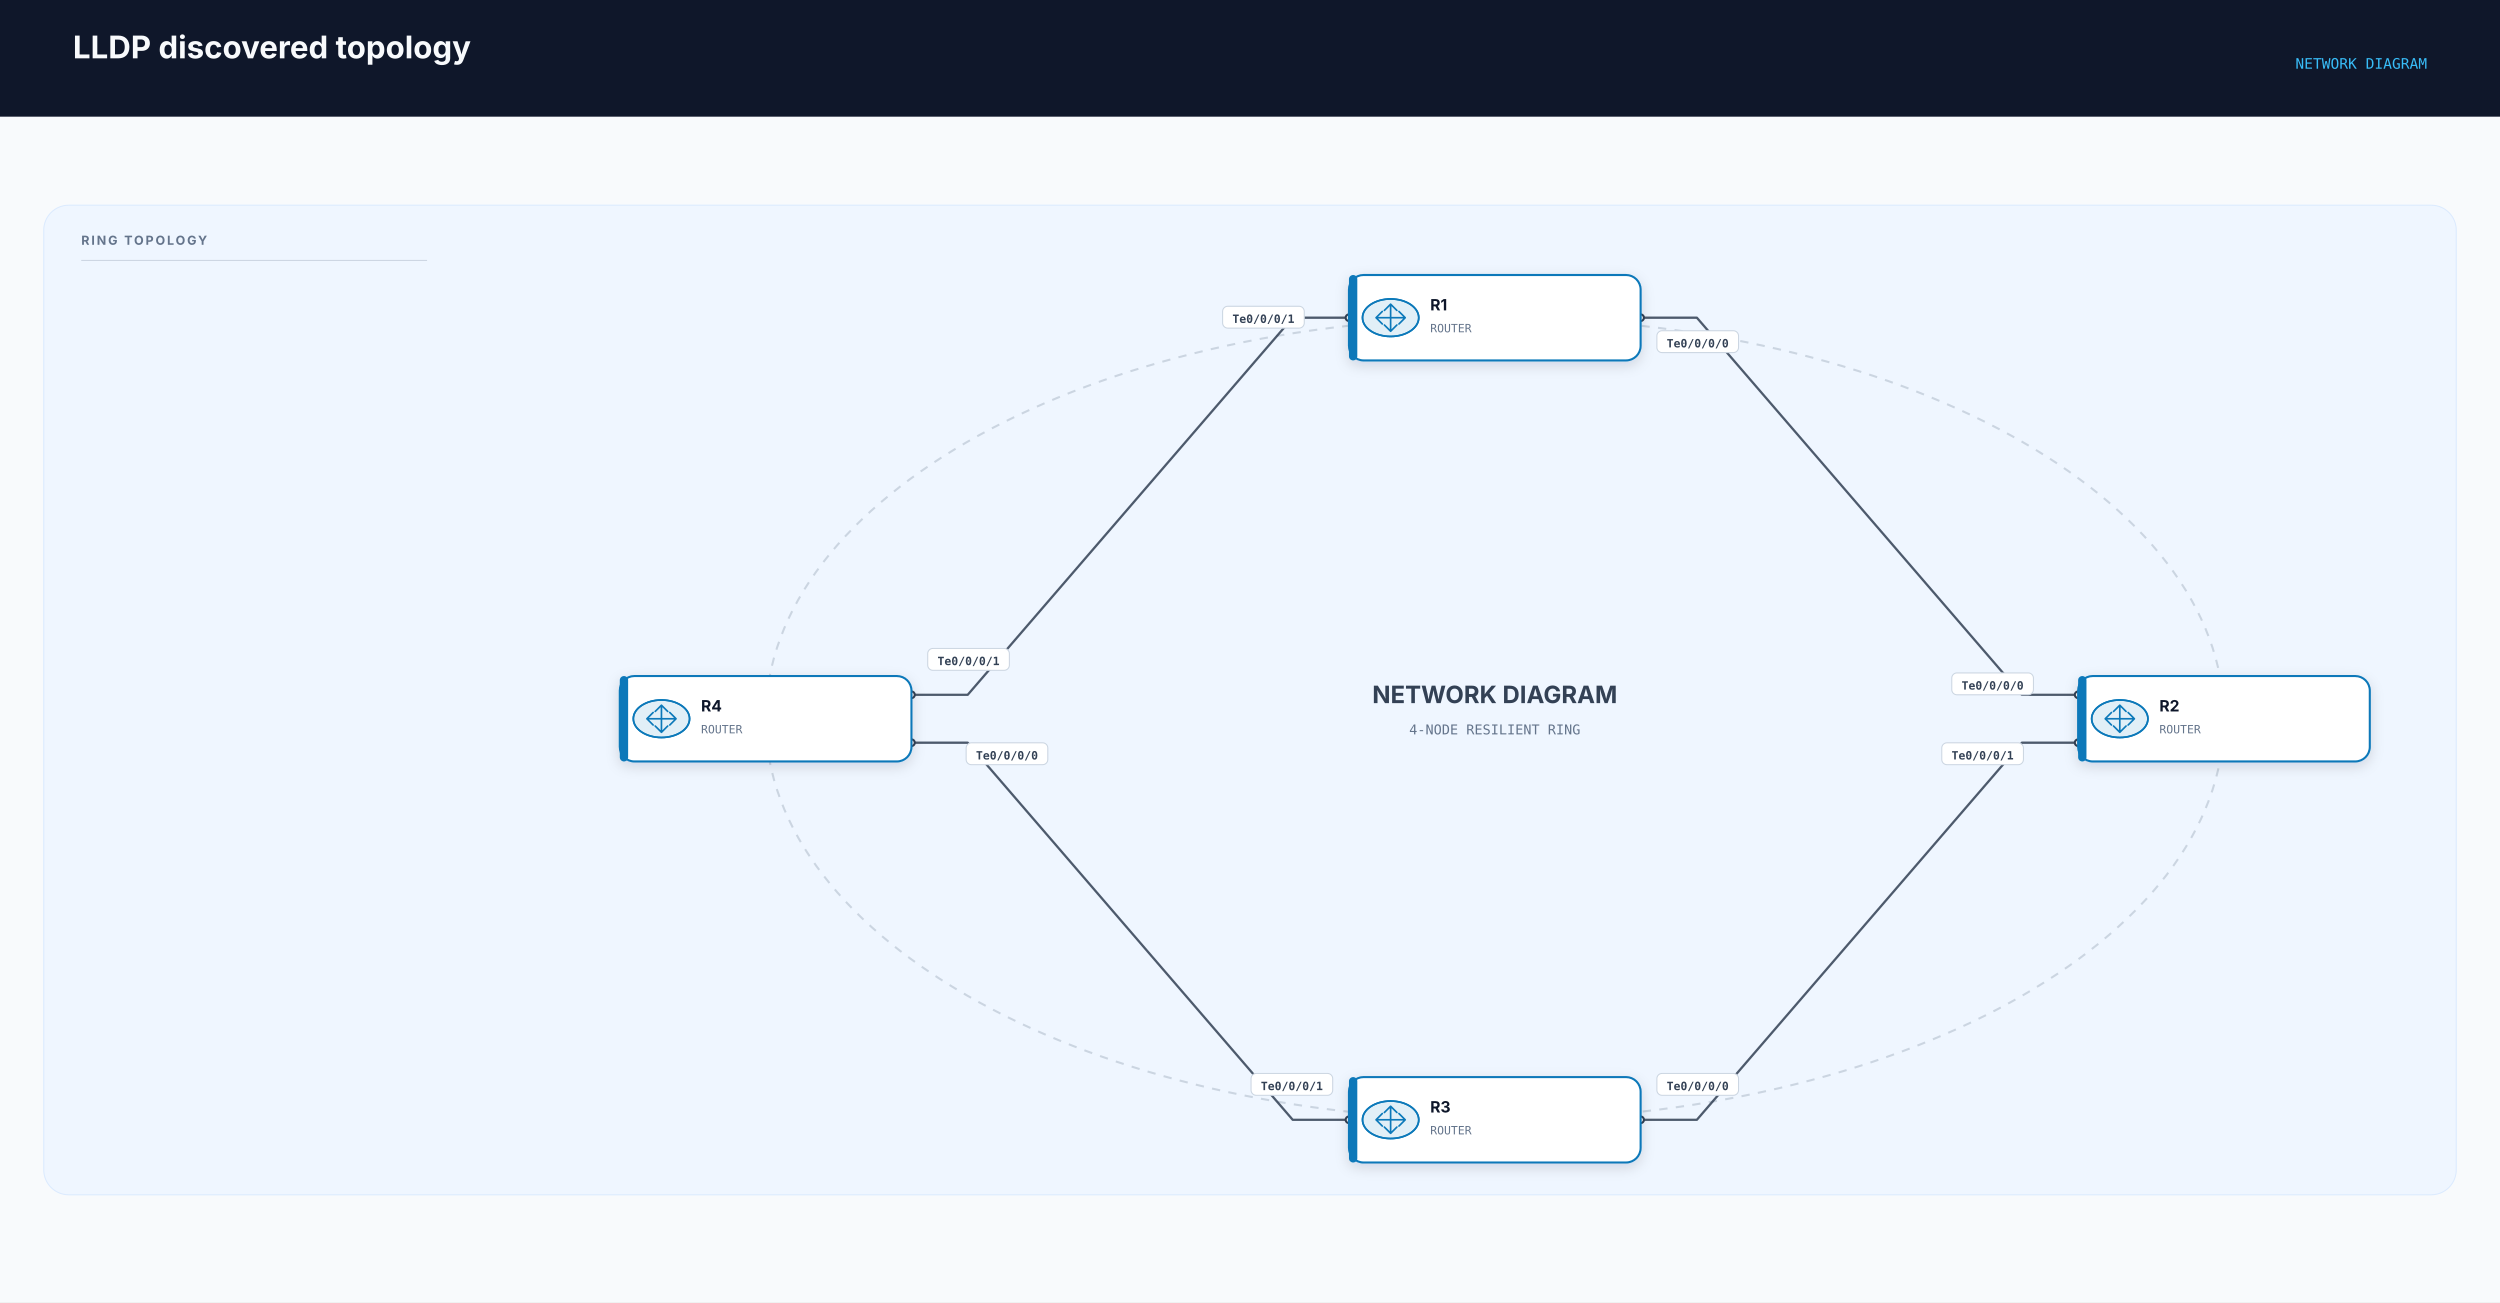
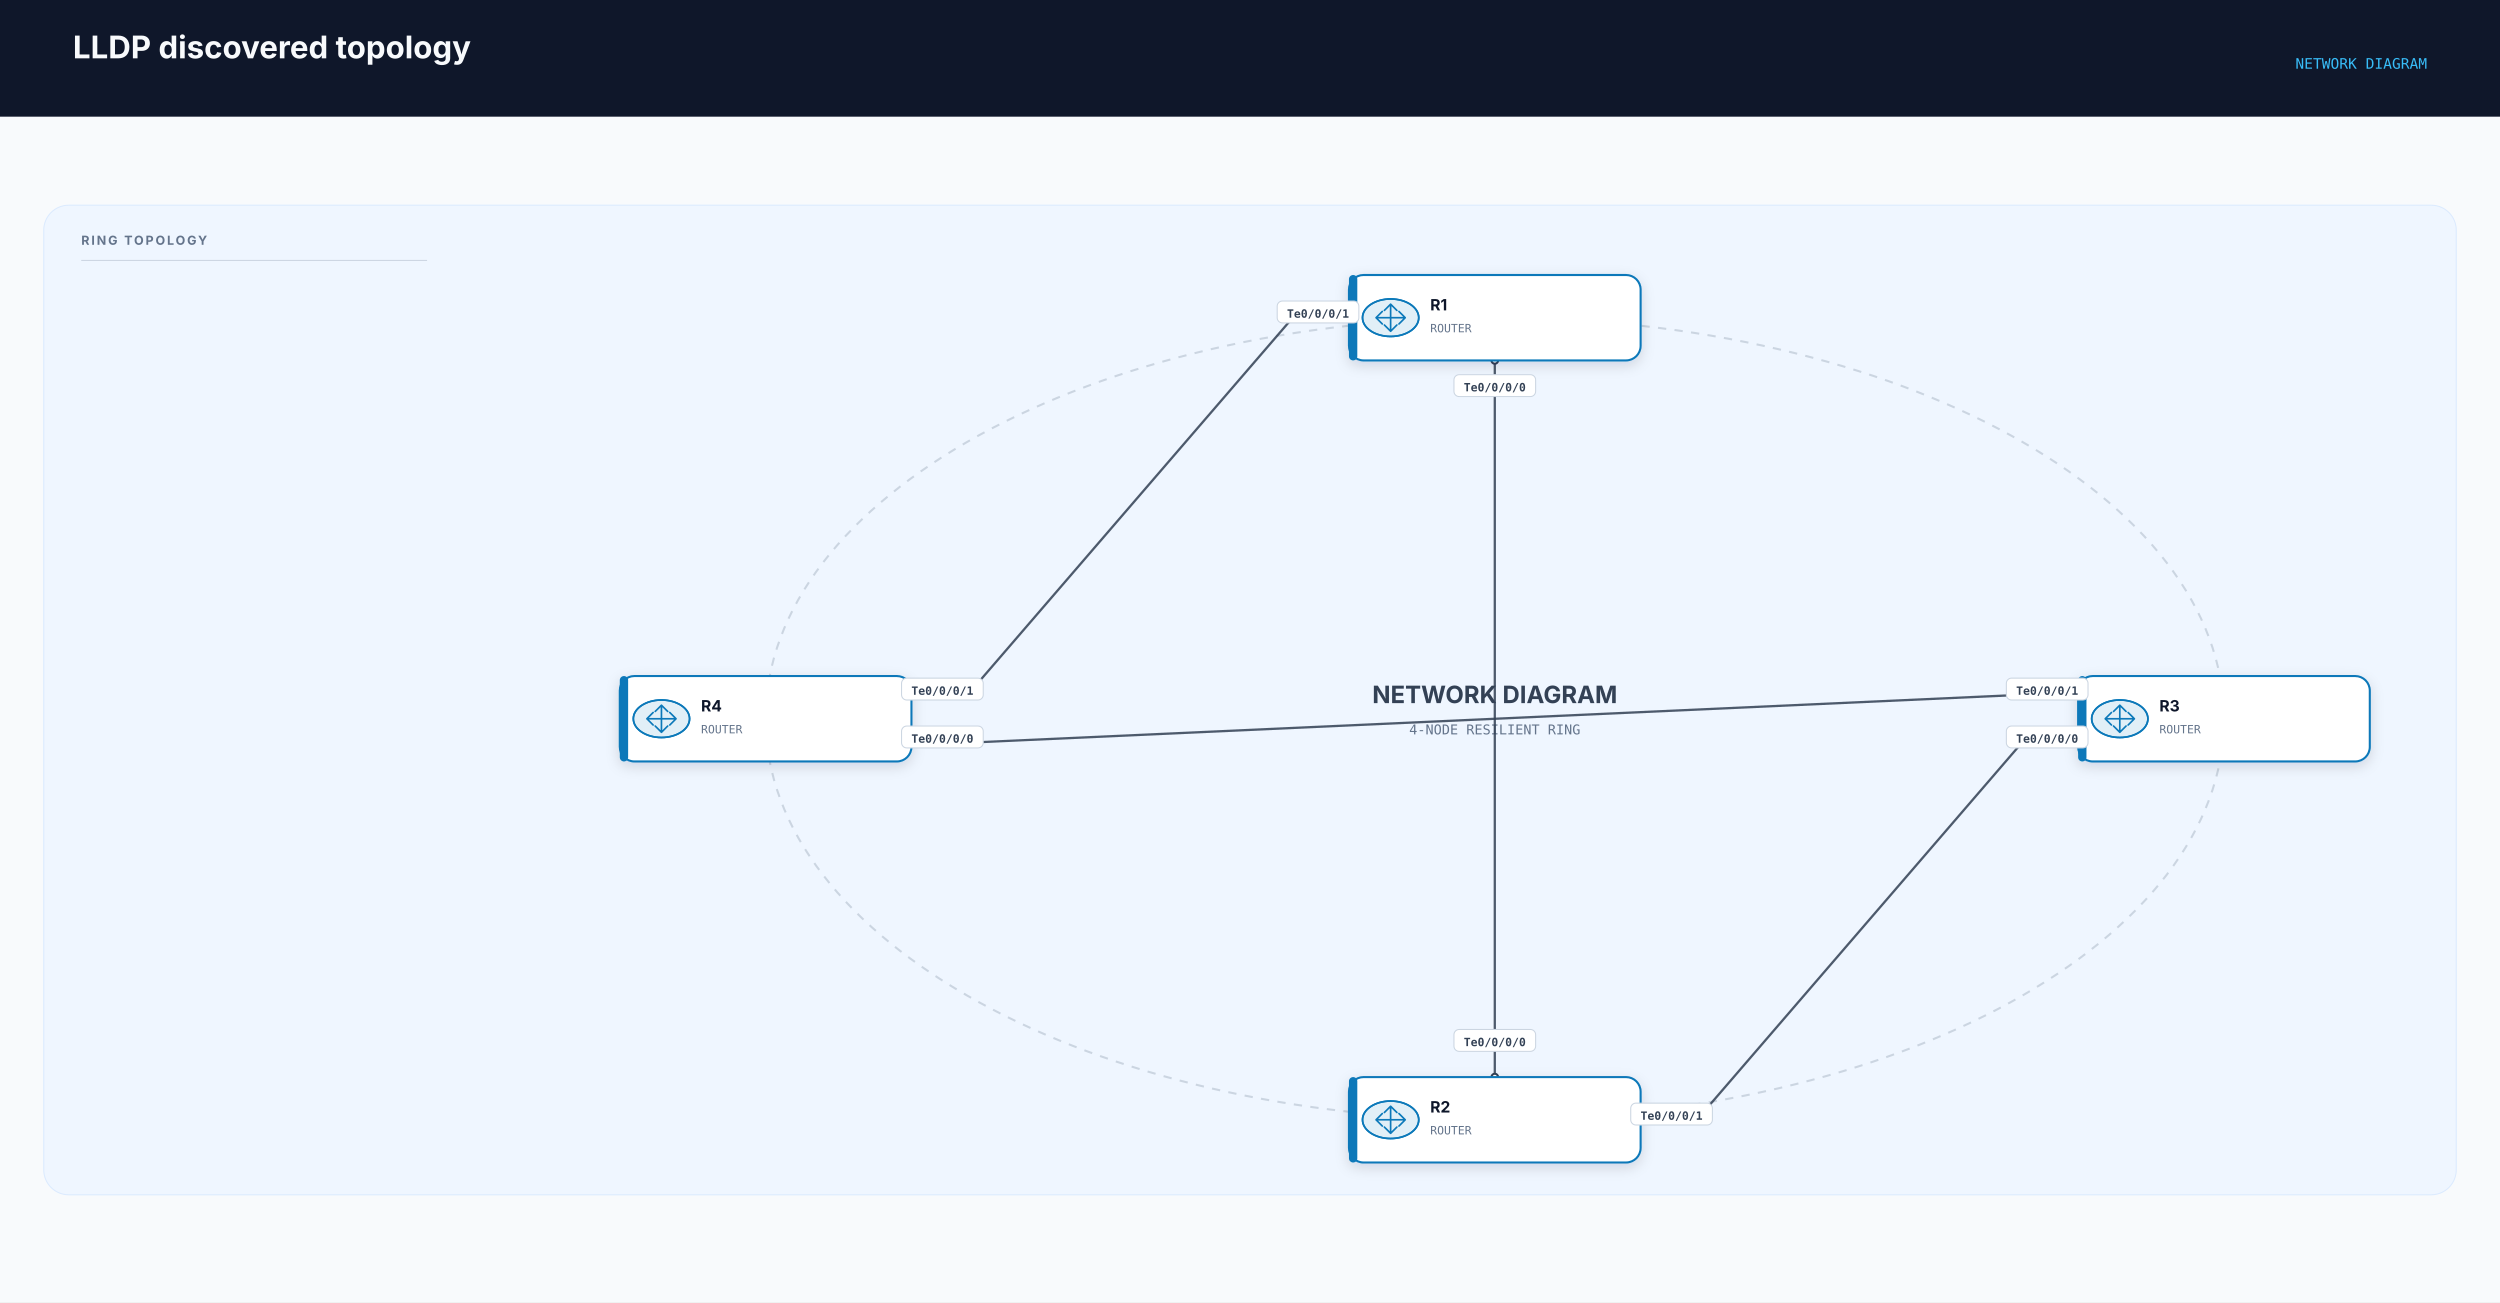
<svg xmlns="http://www.w3.org/2000/svg" class="theme-light" width="2400" height="1250" viewBox="0 0 2400 1250" role="img" shape-rendering="geometricPrecision">
  <defs>
    <filter id="shadow" x="-20%" y="-20%" width="140%" height="150%">
      <feDropShadow dx="0" dy="4" stdDeviation="6" flood-color="#0f172a" flood-opacity=".14" />
    </filter>
  </defs>
  <rect width="100%" height="100%" fill="#f8fafc" />
  <rect x="0" y="0" width="2400" height="112" fill="#0f172a" />
  <text x="70" y="56" fill="#f8fafc" font-family="Inter,Segoe UI,sans-serif" font-size="30" font-weight="700">LLDP discovered topology</text>
  <text x="70" y="84" fill="#94a3b8" font-family="Inter,Segoe UI,sans-serif" font-size="15" />
  <text x="2330" y="66" text-anchor="end" fill="#38bdf8" font-family="ui-monospace,SFMono-Regular,monospace" font-size="14">NETWORK DIAGRAM</text>
  <g id="ring-background">
    <rect x="42" y="197" width="2316" height="950" rx="24" fill="#eff6ff" stroke="#dbeafe" />
    <ellipse cx="1435" cy="690" rx="700" ry="385" fill="none" stroke="#cbd5e1" stroke-width="2" stroke-dasharray="8 8" />
    <text x="1435" y="675" text-anchor="middle" fill="#334155" font-family="Inter,Segoe UI,sans-serif" font-size="23" font-weight="750">NETWORK DIAGRAM</text>
    <text x="1435" y="705" text-anchor="middle" fill="#64748b" font-family="ui-monospace,SFMono-Regular,monospace" font-size="13">4-NODE RESILIENT RING</text>
    <text x="78" y="235" fill="#64748b" font-family="Inter,Segoe UI,sans-serif" font-size="12" font-weight="700" letter-spacing="1.8">RING TOPOLOGY</text>
    <path d="M78 250 H410" stroke="#cbd5e1" stroke-width="1" />
  </g>
  <g id="links">
    <g id="link-1" data-netdiag-kind="link">
-       <path d="M 1575.0 305.0 H 1629.0 L 1941.0 667.0 H 1995.0" fill="none" stroke="#334155" stroke-width="2.2" stroke-linecap="round" stroke-linejoin="round" opacity=".86" />
-       <circle cx="1575.0" cy="305.0" r="3.2" fill="#ffffff" stroke="#334155" stroke-width="2" />
-       <circle cx="1995.0" cy="667.0" r="3.2" fill="#ffffff" stroke="#334155" stroke-width="2" />
+       <path d="M 1435.0 346.0 V 400.0 L 1435.0 980.0 V 1034.0" fill="none" stroke="#334155" stroke-width="2.2" stroke-linecap="round" stroke-linejoin="round" opacity=".86" />
+       <circle cx="1435.0" cy="346.0" r="3.2" fill="#ffffff" stroke="#334155" stroke-width="2" />
+       <circle cx="1435.0" cy="1034.0" r="3.2" fill="#ffffff" stroke="#334155" stroke-width="2" />
    </g>
    <g id="link-2" data-netdiag-kind="link">
      <path d="M 1295.0 305.0 H 1241.0 L 929.0 667.0 H 875.0" fill="none" stroke="#334155" stroke-width="2.2" stroke-linecap="round" stroke-linejoin="round" opacity=".86" />
      <circle cx="1295.0" cy="305.0" r="3.2" fill="#ffffff" stroke="#334155" stroke-width="2" />
      <circle cx="875.0" cy="667.0" r="3.2" fill="#ffffff" stroke="#334155" stroke-width="2" />
    </g>
    <g id="link-3" data-netdiag-kind="link">
-       <path d="M 1995.0 713.0 H 1941.0 L 1629.0 1075.0 H 1575.0" fill="none" stroke="#334155" stroke-width="2.2" stroke-linecap="round" stroke-linejoin="round" opacity=".86" />
+       <path d="M 1575.0 1075.0 H 1629.0 L 1941.0 713.0 H 1995.0" fill="none" stroke="#334155" stroke-width="2.2" stroke-linecap="round" stroke-linejoin="round" opacity=".86" />
+       <circle cx="1575.0" cy="1075.0" r="3.2" fill="#ffffff" stroke="#334155" stroke-width="2" />
      <circle cx="1995.0" cy="713.0" r="3.2" fill="#ffffff" stroke="#334155" stroke-width="2" />
-       <circle cx="1575.0" cy="1075.0" r="3.2" fill="#ffffff" stroke="#334155" stroke-width="2" />
    </g>
    <g id="link-4" data-netdiag-kind="link">
-       <path d="M 1295.0 1075.0 H 1241.0 L 929.0 713.0 H 875.0" fill="none" stroke="#334155" stroke-width="2.2" stroke-linecap="round" stroke-linejoin="round" opacity=".86" />
-       <circle cx="1295.0" cy="1075.0" r="3.2" fill="#ffffff" stroke="#334155" stroke-width="2" />
+       <path d="M 1995.0 667.0 H 1941.0 L 929.0 713.0 H 875.0" fill="none" stroke="#334155" stroke-width="2.2" stroke-linecap="round" stroke-linejoin="round" opacity=".86" />
+       <circle cx="1995.0" cy="667.0" r="3.2" fill="#ffffff" stroke="#334155" stroke-width="2" />
      <circle cx="875.0" cy="713.0" r="3.2" fill="#ffffff" stroke="#334155" stroke-width="2" />
    </g>
  </g>
  <g id="nodes">
    <g id="r1" data-netdiag-kind="node" filter="url(#shadow)">
      <rect x="1295.0" y="264.0" width="280.0" height="82.0" rx="14" fill="#ffffff" stroke="#0878b9" stroke-width="2" />
      <rect x="1295.0" y="264.0" width="8" height="82.0" rx="4" fill="#0878b9" />
      <g class="device-icon device-icon-router" transform="translate(1335.0 305.0)" stroke="#0878b9" fill="none" stroke-width="1.6" stroke-linecap="round" stroke-linejoin="round">
        <ellipse cx="0" cy="0" rx="27" ry="18" fill="#0878b9" fill-opacity=".12" />
        <ellipse cx="0" cy="0" rx="27" ry="18" />
        <path d="M-14 0h28M8-6l6 6-6 6M14 0H-14M-8-6l-6 6 6 6" />
        <path d="M0-13v26M-6-7l6-6 6 6M-6 7l6 6 6-6" />
      </g>
      <text class="node-title" x="1373.0" y="298.0" fill="#0f172a" font-family="Inter,Segoe UI,Arial,sans-serif" font-size="15" font-weight="700">R1</text>
      <text x="1373.0" y="319.0" fill="#64748b" font-family="ui-monospace,SFMono-Regular,monospace" font-size="11">ROUTER</text>
    </g>
    <g id="r2" data-netdiag-kind="node" filter="url(#shadow)">
+       <rect x="1295.0" y="1034.0" width="280.0" height="82.0" rx="14" fill="#ffffff" stroke="#0878b9" stroke-width="2" />
+       <rect x="1295.0" y="1034.0" width="8" height="82.0" rx="4" fill="#0878b9" />
+       <g class="device-icon device-icon-router" transform="translate(1335.0 1075.0)" stroke="#0878b9" fill="none" stroke-width="1.6" stroke-linecap="round" stroke-linejoin="round">
+         <ellipse cx="0" cy="0" rx="27" ry="18" fill="#0878b9" fill-opacity=".12" />
+         <ellipse cx="0" cy="0" rx="27" ry="18" />
+         <path d="M-14 0h28M8-6l6 6-6 6M14 0H-14M-8-6l-6 6 6 6" />
+         <path d="M0-13v26M-6-7l6-6 6 6M-6 7l6 6 6-6" />
+       </g>
+       <text class="node-title" x="1373.0" y="1068.0" fill="#0f172a" font-family="Inter,Segoe UI,Arial,sans-serif" font-size="15" font-weight="700">R2</text>
+       <text x="1373.0" y="1089.0" fill="#64748b" font-family="ui-monospace,SFMono-Regular,monospace" font-size="11">ROUTER</text>
+     </g>
+     <g id="r3" data-netdiag-kind="node" filter="url(#shadow)">
      <rect x="1995.0" y="649.0" width="280.0" height="82.0" rx="14" fill="#ffffff" stroke="#0878b9" stroke-width="2" />
      <rect x="1995.0" y="649.0" width="8" height="82.0" rx="4" fill="#0878b9" />
      <g class="device-icon device-icon-router" transform="translate(2035.0 690.0)" stroke="#0878b9" fill="none" stroke-width="1.6" stroke-linecap="round" stroke-linejoin="round">
        <ellipse cx="0" cy="0" rx="27" ry="18" fill="#0878b9" fill-opacity=".12" />
        <ellipse cx="0" cy="0" rx="27" ry="18" />
        <path d="M-14 0h28M8-6l6 6-6 6M14 0H-14M-8-6l-6 6 6 6" />
        <path d="M0-13v26M-6-7l6-6 6 6M-6 7l6 6 6-6" />
      </g>
-       <text class="node-title" x="2073.0" y="683.0" fill="#0f172a" font-family="Inter,Segoe UI,Arial,sans-serif" font-size="15" font-weight="700">R2</text>
+       <text class="node-title" x="2073.0" y="683.0" fill="#0f172a" font-family="Inter,Segoe UI,Arial,sans-serif" font-size="15" font-weight="700">R3</text>
      <text x="2073.0" y="704.0" fill="#64748b" font-family="ui-monospace,SFMono-Regular,monospace" font-size="11">ROUTER</text>
-     </g>
-     <g id="r3" data-netdiag-kind="node" filter="url(#shadow)">
-       <rect x="1295.0" y="1034.0" width="280.0" height="82.0" rx="14" fill="#ffffff" stroke="#0878b9" stroke-width="2" />
-       <rect x="1295.0" y="1034.0" width="8" height="82.0" rx="4" fill="#0878b9" />
-       <g class="device-icon device-icon-router" transform="translate(1335.0 1075.0)" stroke="#0878b9" fill="none" stroke-width="1.6" stroke-linecap="round" stroke-linejoin="round">
-         <ellipse cx="0" cy="0" rx="27" ry="18" fill="#0878b9" fill-opacity=".12" />
-         <ellipse cx="0" cy="0" rx="27" ry="18" />
-         <path d="M-14 0h28M8-6l6 6-6 6M14 0H-14M-8-6l-6 6 6 6" />
-         <path d="M0-13v26M-6-7l6-6 6 6M-6 7l6 6 6-6" />
-       </g>
-       <text class="node-title" x="1373.0" y="1068.0" fill="#0f172a" font-family="Inter,Segoe UI,Arial,sans-serif" font-size="15" font-weight="700">R3</text>
-       <text x="1373.0" y="1089.0" fill="#64748b" font-family="ui-monospace,SFMono-Regular,monospace" font-size="11">ROUTER</text>
    </g>
    <g id="r4" data-netdiag-kind="node" filter="url(#shadow)">
      <rect x="595.0" y="649.0" width="280.0" height="82.0" rx="14" fill="#ffffff" stroke="#0878b9" stroke-width="2" />
      <rect x="595.0" y="649.0" width="8" height="82.0" rx="4" fill="#0878b9" />
      <g class="device-icon device-icon-router" transform="translate(635.0 690.0)" stroke="#0878b9" fill="none" stroke-width="1.6" stroke-linecap="round" stroke-linejoin="round">
        <ellipse cx="0" cy="0" rx="27" ry="18" fill="#0878b9" fill-opacity=".12" />
        <ellipse cx="0" cy="0" rx="27" ry="18" />
        <path d="M-14 0h28M8-6l6 6-6 6M14 0H-14M-8-6l-6 6 6 6" />
        <path d="M0-13v26M-6-7l6-6 6 6M-6 7l6 6 6-6" />
      </g>
      <text class="node-title" x="673.0" y="683.0" fill="#0f172a" font-family="Inter,Segoe UI,Arial,sans-serif" font-size="15" font-weight="700">R4</text>
      <text x="673.0" y="704.0" fill="#64748b" font-family="ui-monospace,SFMono-Regular,monospace" font-size="11">ROUTER</text>
    </g>
  </g>
  <g id="link-annotations" pointer-events="none">
    <g id="link-annotation-1" class="link-annotation">
-       <rect class="interface-label-badge" x="1590.6" y="317.5" width="78.4" height="21.0" rx="5.0" fill="#ffffff" stroke="#cbd5e1" stroke-width="1" />
-       <text class="interface-label-text" x="1629.8" y="333.5" text-anchor="middle" fill="#334155" font-family="ui-monospace,SFMono-Regular,monospace" font-size="11" font-weight="650">Te0/0/0/0</text>
-       <rect class="interface-label-badge" x="1873.7" y="646.0" width="78.4" height="21.0" rx="5.0" fill="#ffffff" stroke="#cbd5e1" stroke-width="1" />
-       <text class="interface-label-text" x="1912.9" y="662.0" text-anchor="middle" fill="#334155" font-family="ui-monospace,SFMono-Regular,monospace" font-size="11" font-weight="650">Te0/0/0/0</text>
+       <rect class="interface-label-badge" x="1395.8" y="359.7" width="78.4" height="21.0" rx="5.0" fill="#ffffff" stroke="#cbd5e1" stroke-width="1" />
+       <text class="interface-label-text" x="1435.0" y="375.7" text-anchor="middle" fill="#334155" font-family="ui-monospace,SFMono-Regular,monospace" font-size="11" font-weight="650">Te0/0/0/0</text>
+       <rect class="interface-label-badge" x="1395.8" y="988.3" width="78.4" height="21.0" rx="5.0" fill="#ffffff" stroke="#cbd5e1" stroke-width="1" />
+       <text class="interface-label-text" x="1435.0" y="1004.3" text-anchor="middle" fill="#334155" font-family="ui-monospace,SFMono-Regular,monospace" font-size="11" font-weight="650">Te0/0/0/0</text>
    </g>
    <g id="link-annotation-2" class="link-annotation">
-       <rect class="interface-label-badge" x="1173.7" y="294.0" width="78.4" height="21.0" rx="5.0" fill="#ffffff" stroke="#cbd5e1" stroke-width="1" />
-       <text class="interface-label-text" x="1212.9" y="310.0" text-anchor="middle" fill="#334155" font-family="ui-monospace,SFMono-Regular,monospace" font-size="11" font-weight="650">Te0/0/0/1</text>
-       <rect class="interface-label-badge" x="890.6" y="622.5" width="78.4" height="21.0" rx="5.0" fill="#ffffff" stroke="#cbd5e1" stroke-width="1" />
-       <text class="interface-label-text" x="929.8" y="638.5" text-anchor="middle" fill="#334155" font-family="ui-monospace,SFMono-Regular,monospace" font-size="11" font-weight="650">Te0/0/0/1</text>
+       <rect class="interface-label-badge" x="1226.1" y="289.0" width="78.4" height="21.0" rx="5.0" fill="#ffffff" stroke="#cbd5e1" stroke-width="1" />
+       <text class="interface-label-text" x="1265.3" y="305.0" text-anchor="middle" fill="#334155" font-family="ui-monospace,SFMono-Regular,monospace" font-size="11" font-weight="650">Te0/0/0/1</text>
+       <rect class="interface-label-badge" x="865.5" y="651.0" width="78.4" height="21.0" rx="5.0" fill="#ffffff" stroke="#cbd5e1" stroke-width="1" />
+       <text class="interface-label-text" x="904.7" y="667.0" text-anchor="middle" fill="#334155" font-family="ui-monospace,SFMono-Regular,monospace" font-size="11" font-weight="650">Te0/0/0/1</text>
    </g>
    <g id="link-annotation-3" class="link-annotation">
-       <rect class="interface-label-badge" x="1864.1" y="713.1" width="78.4" height="21.0" rx="5.0" fill="#ffffff" stroke="#cbd5e1" stroke-width="1" />
-       <text class="interface-label-text" x="1903.3" y="729.1" text-anchor="middle" fill="#334155" font-family="ui-monospace,SFMono-Regular,monospace" font-size="11" font-weight="650">Te0/0/0/1</text>
-       <rect class="interface-label-badge" x="1590.6" y="1030.5" width="78.4" height="21.0" rx="5.0" fill="#ffffff" stroke="#cbd5e1" stroke-width="1" />
-       <text class="interface-label-text" x="1629.8" y="1046.5" text-anchor="middle" fill="#334155" font-family="ui-monospace,SFMono-Regular,monospace" font-size="11" font-weight="650">Te0/0/0/0</text>
+       <rect class="interface-label-badge" x="1565.5" y="1059.0" width="78.4" height="21.0" rx="5.0" fill="#ffffff" stroke="#cbd5e1" stroke-width="1" />
+       <text class="interface-label-text" x="1604.7" y="1075.0" text-anchor="middle" fill="#334155" font-family="ui-monospace,SFMono-Regular,monospace" font-size="11" font-weight="650">Te0/0/0/1</text>
+       <rect class="interface-label-badge" x="1926.1" y="697.0" width="78.4" height="21.0" rx="5.0" fill="#ffffff" stroke="#cbd5e1" stroke-width="1" />
+       <text class="interface-label-text" x="1965.3" y="713.0" text-anchor="middle" fill="#334155" font-family="ui-monospace,SFMono-Regular,monospace" font-size="11" font-weight="650">Te0/0/0/0</text>
    </g>
    <g id="link-annotation-4" class="link-annotation">
-       <rect class="interface-label-badge" x="1201.0" y="1030.5" width="78.4" height="21.0" rx="5.0" fill="#ffffff" stroke="#cbd5e1" stroke-width="1" />
-       <text class="interface-label-text" x="1240.2" y="1046.5" text-anchor="middle" fill="#334155" font-family="ui-monospace,SFMono-Regular,monospace" font-size="11" font-weight="650">Te0/0/0/1</text>
-       <rect class="interface-label-badge" x="927.5" y="713.1" width="78.4" height="21.0" rx="5.0" fill="#ffffff" stroke="#cbd5e1" stroke-width="1" />
-       <text class="interface-label-text" x="966.7" y="729.1" text-anchor="middle" fill="#334155" font-family="ui-monospace,SFMono-Regular,monospace" font-size="11" font-weight="650">Te0/0/0/0</text>
+       <rect class="interface-label-badge" x="1926.1" y="651.0" width="78.4" height="21.0" rx="5.0" fill="#ffffff" stroke="#cbd5e1" stroke-width="1" />
+       <text class="interface-label-text" x="1965.3" y="667.0" text-anchor="middle" fill="#334155" font-family="ui-monospace,SFMono-Regular,monospace" font-size="11" font-weight="650">Te0/0/0/1</text>
+       <rect class="interface-label-badge" x="865.5" y="697.0" width="78.4" height="21.0" rx="5.0" fill="#ffffff" stroke="#cbd5e1" stroke-width="1" />
+       <text class="interface-label-text" x="904.7" y="713.0" text-anchor="middle" fill="#334155" font-family="ui-monospace,SFMono-Regular,monospace" font-size="11" font-weight="650">Te0/0/0/0</text>
    </g>
  </g>
</svg>
